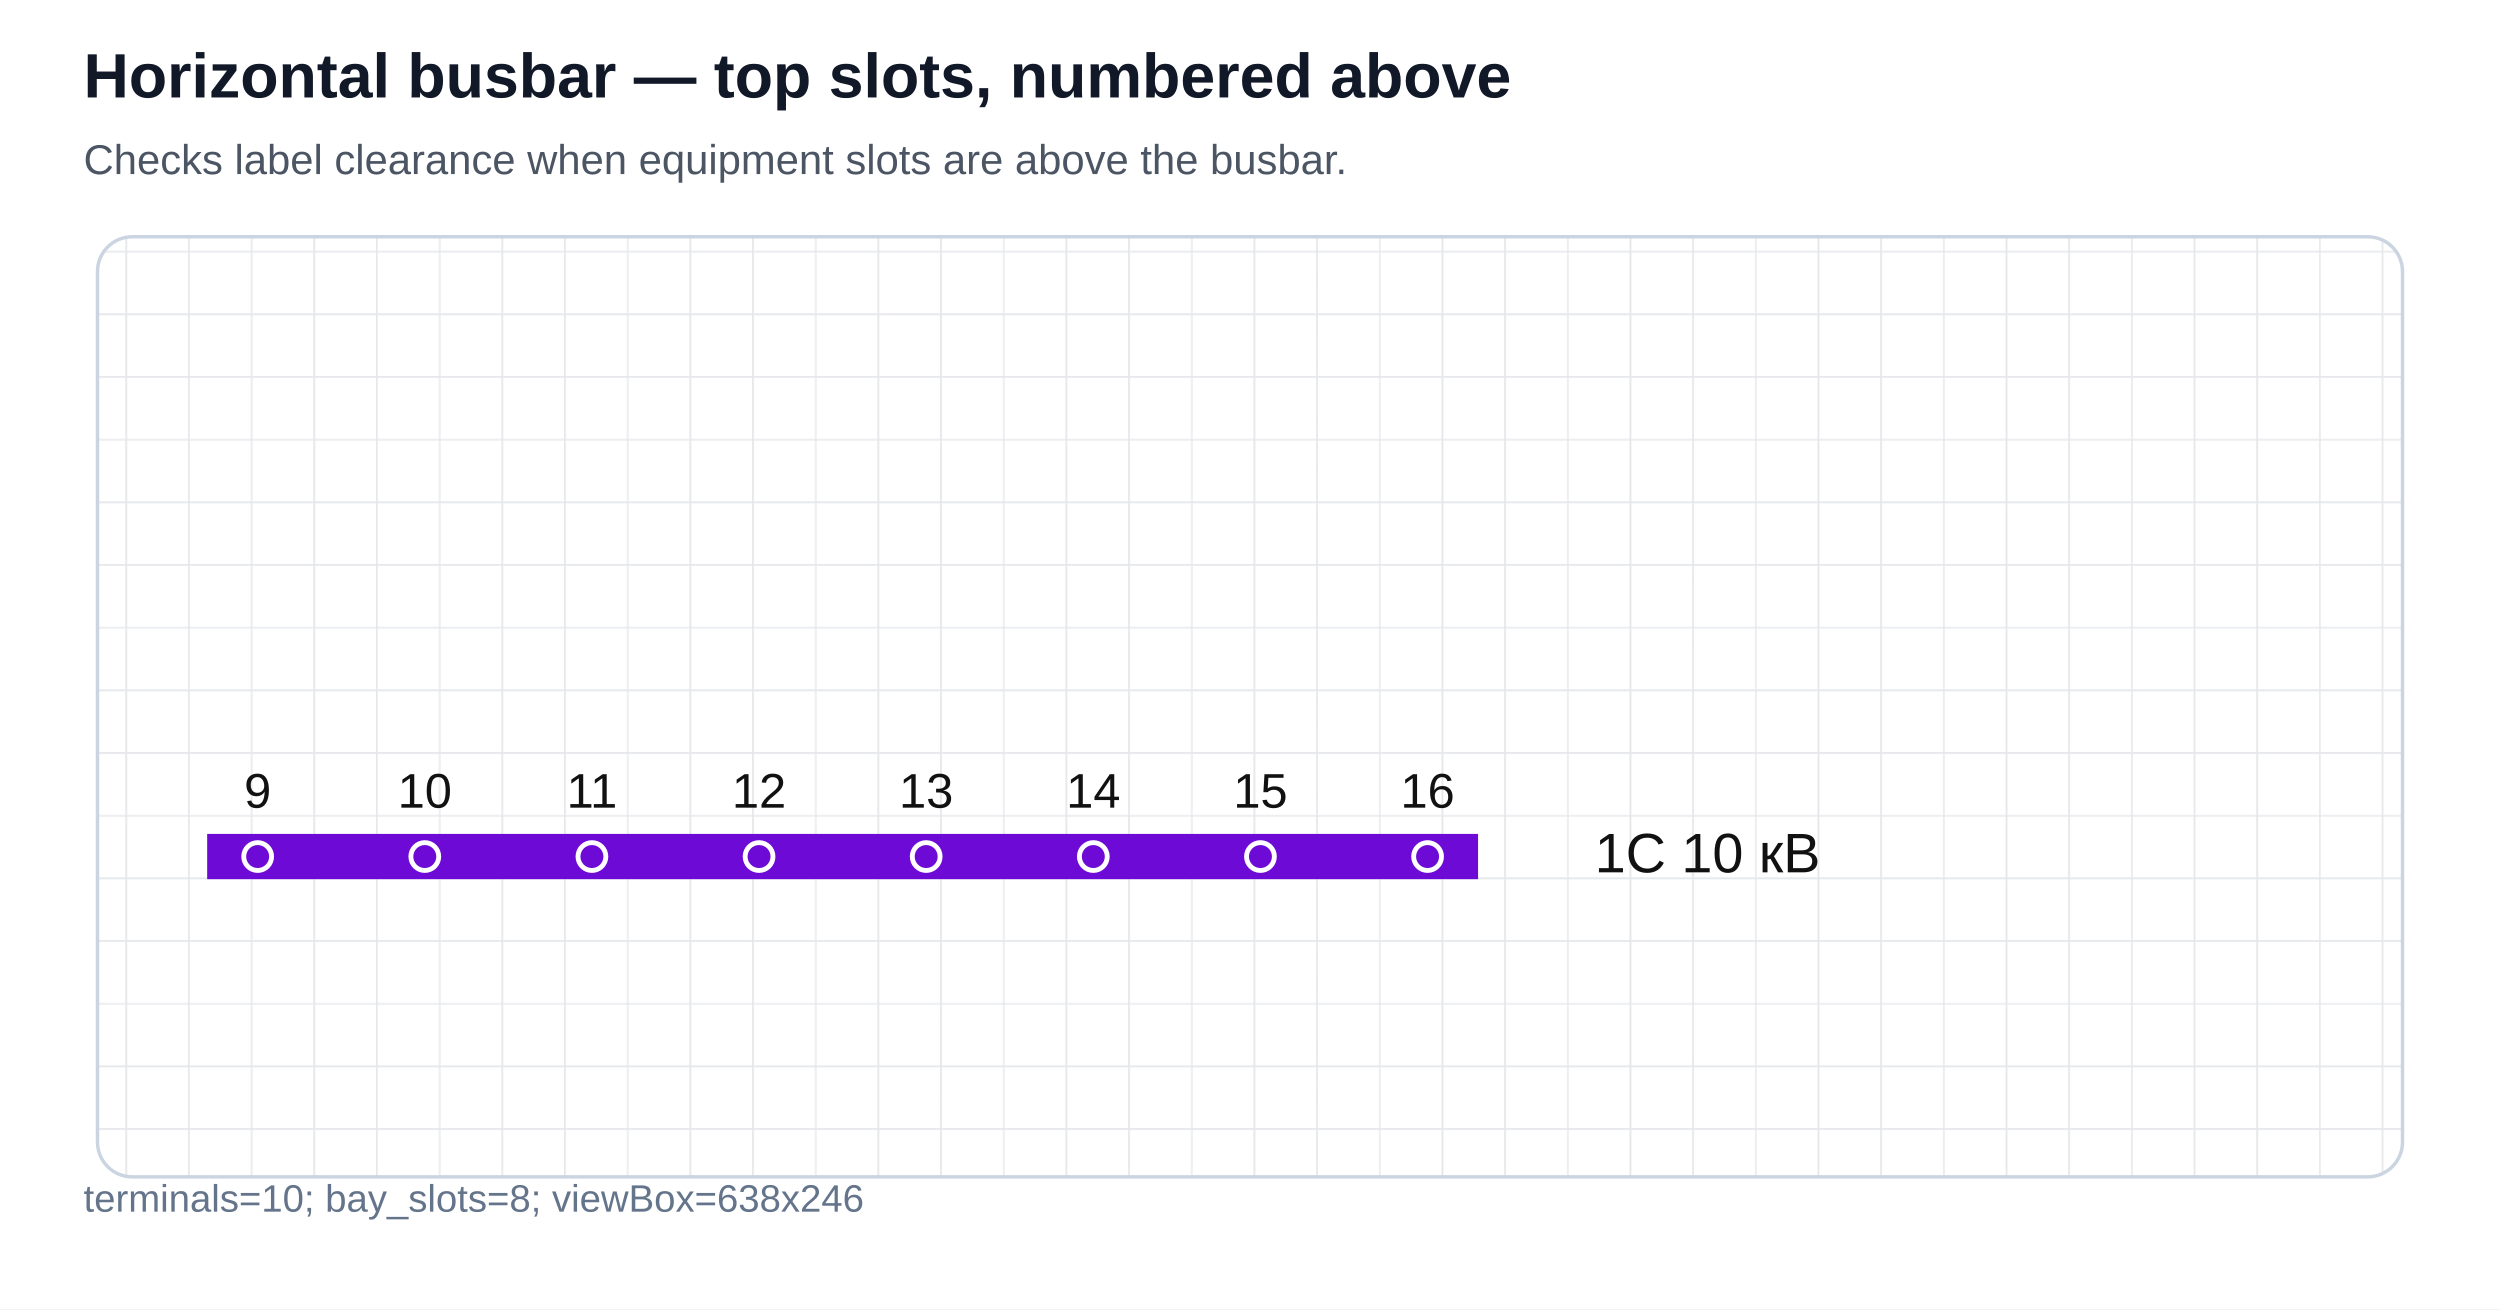
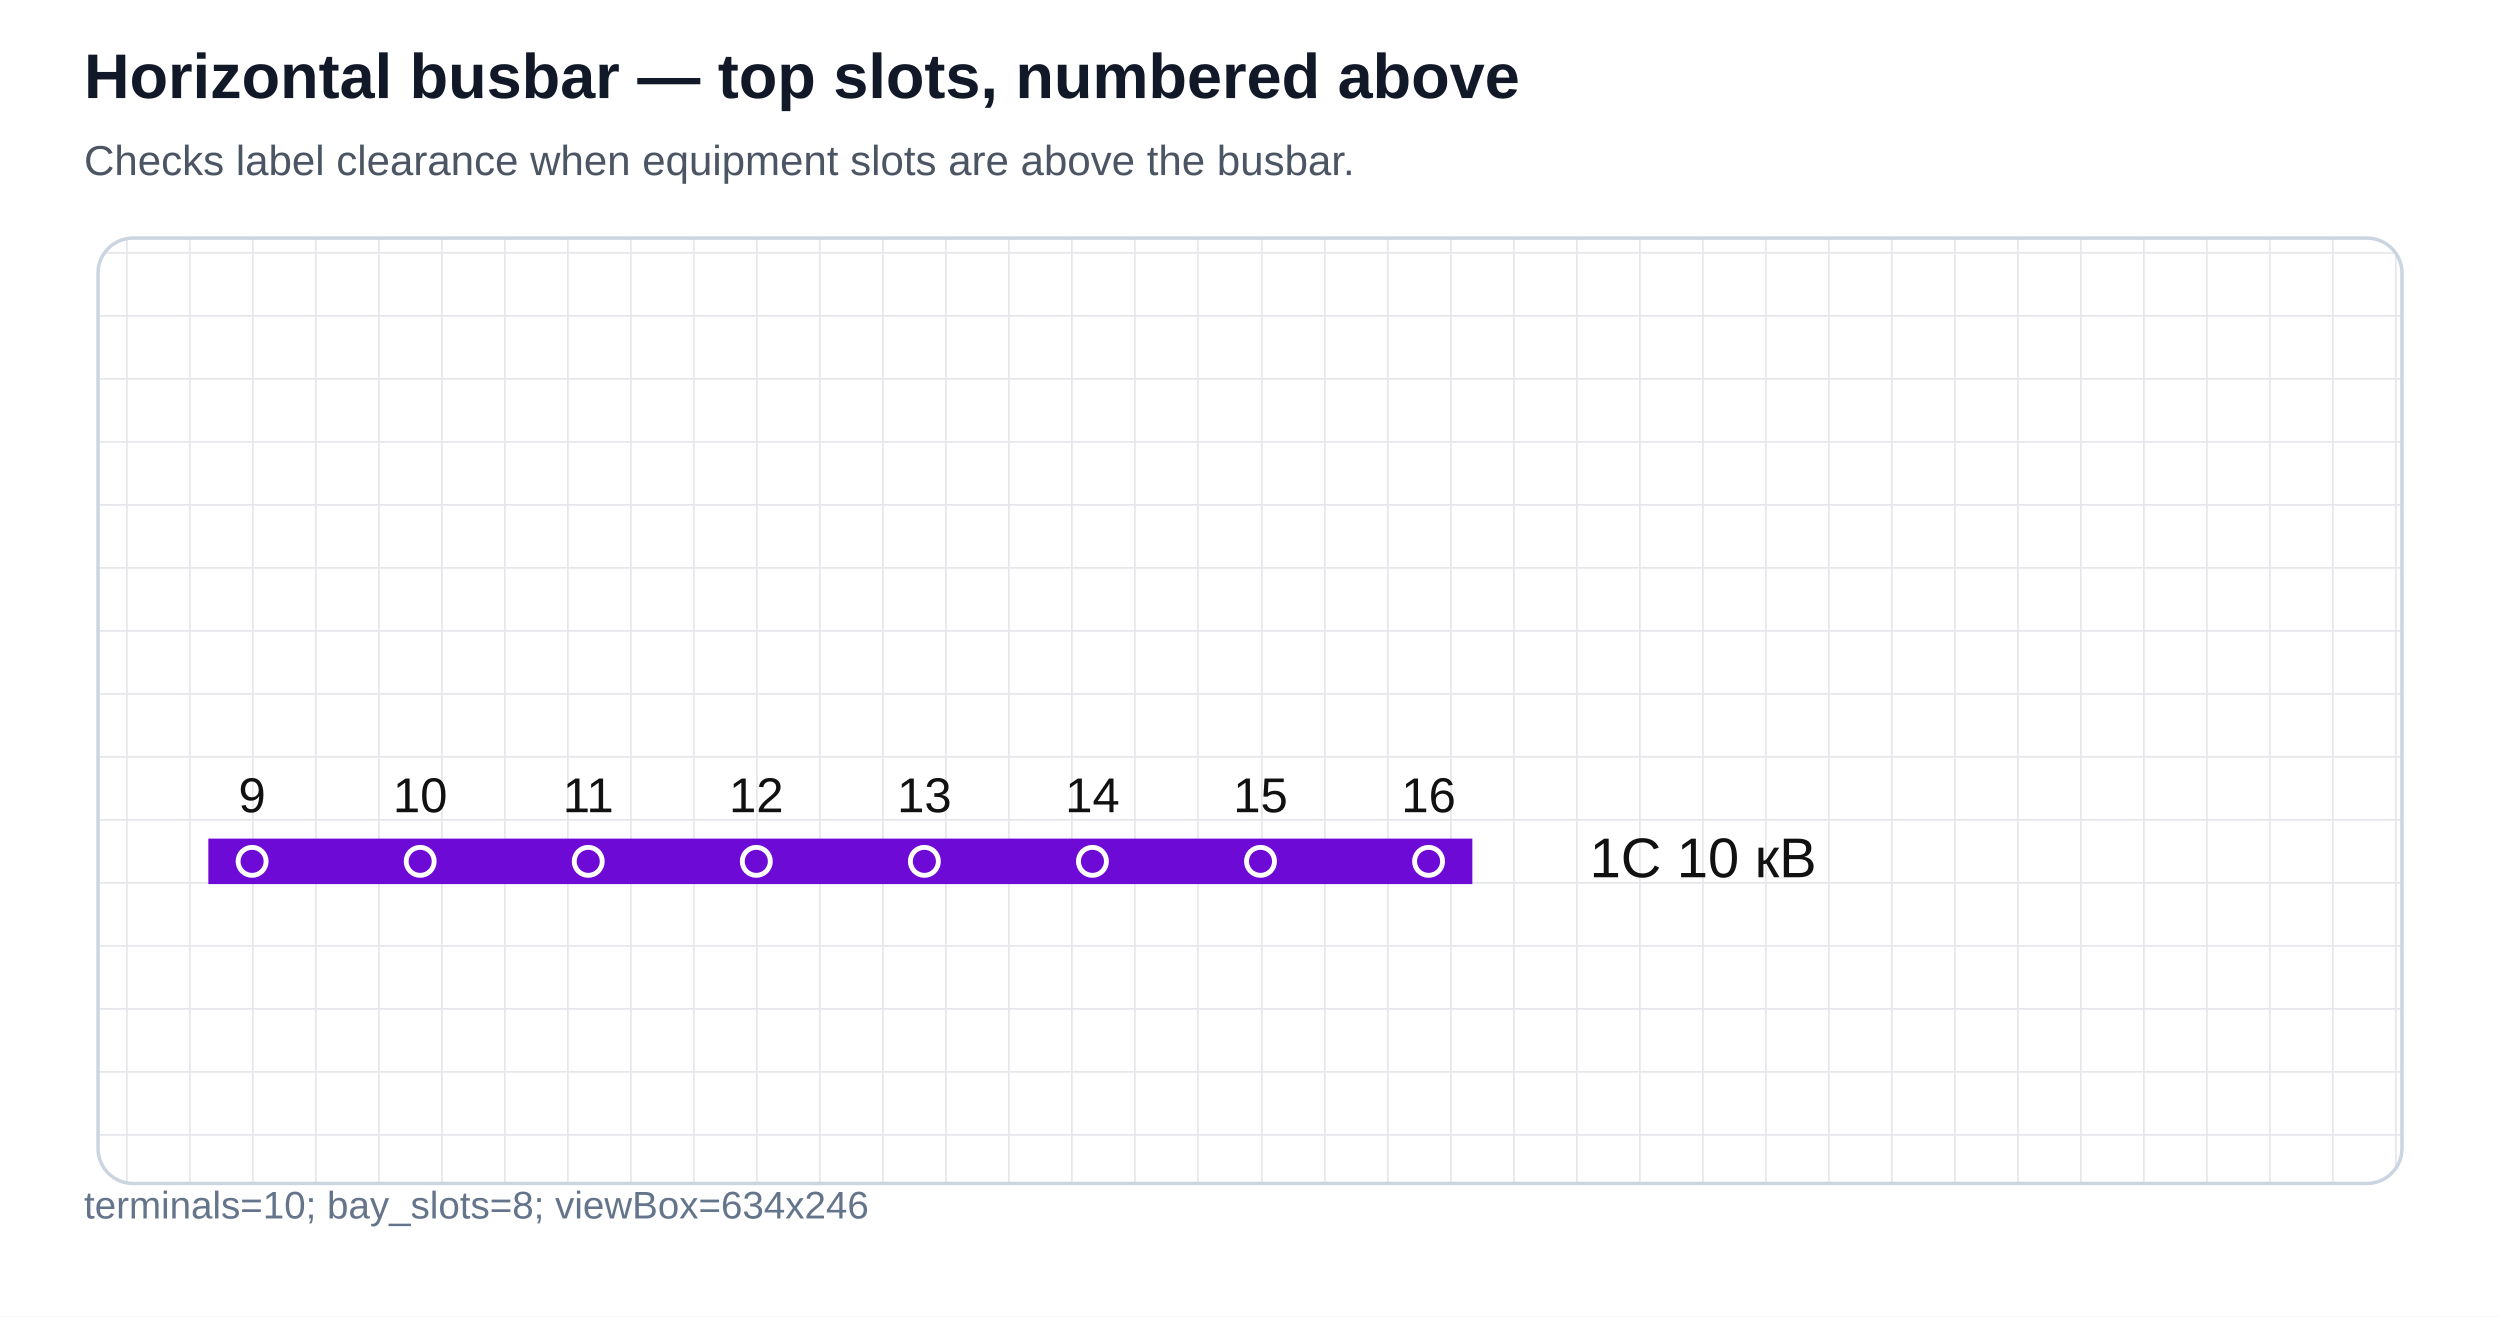
- <svg xmlns="http://www.w3.org/2000/svg" width="718" height="376" viewBox="0 0 718 376">
+ <svg xmlns="http://www.w3.org/2000/svg" width="714" height="376" viewBox="0 0 714 376">
  <rect width="100%" height="100%" fill="#ffffff" />
  <defs>
    <pattern id="grid" width="18" height="18" patternUnits="userSpaceOnUse">
      <path d="M 18 0 L 0 0 0 18" fill="none" stroke="#e5e7eb" stroke-width="1" />
    </pattern>
  </defs>
  <text x="24" y="28" font-family="Arial, sans-serif" font-size="18" font-weight="700" fill="#111827">Horizontal busbar — top slots, numbered above</text>
  <text x="24" y="50" font-family="Arial, sans-serif" font-size="12" fill="#4b5563">Checks label clearance when equipment slots are above the busbar.</text>
-   <rect x="28" y="68" width="662" height="270" fill="url(#grid)" stroke="#cbd5e1" rx="10" />
+   <rect x="28" y="68" width="658" height="270" fill="url(#grid)" stroke="#cbd5e1" rx="10" />
  <g transform="translate(40, 80)" style="color:#4b5563;--voltage-color:#4b5563;--slot-color:#2563eb;--label-color:#111827">
-     <rect x="20" y="160" width="364" height="12" fill="var(--busbar-color, #6d0ad6)" stroke="var(--busbar-color, #6d0ad6)" stroke-width="1" rx="0" />
-     <circle cx="34" cy="166" r="4" fill="none" stroke="var(--slot-stroke, #ffffff)" stroke-width="1.4" />
-     <text x="34" y="148" transform="rotate(0 34 148)" font-family="Arial, sans-serif" font-size="14" text-anchor="middle" dominant-baseline="middle" data-role="bay-label" data-draggable="true" data-bay-slot-id="bay_slot_top_1" data-offset-x="0" data-offset-y="0" data-rotation="0" fill="var(--label-color, #111111)">9</text>
-     <circle cx="82" cy="166" r="4" fill="none" stroke="var(--slot-stroke, #ffffff)" stroke-width="1.4" />
-     <text x="82" y="148" transform="rotate(0 82 148)" font-family="Arial, sans-serif" font-size="14" text-anchor="middle" dominant-baseline="middle" data-role="bay-label" data-draggable="true" data-bay-slot-id="bay_slot_top_2" data-offset-x="0" data-offset-y="0" data-rotation="0" fill="var(--label-color, #111111)">10</text>
-     <circle cx="130" cy="166" r="4" fill="none" stroke="var(--slot-stroke, #ffffff)" stroke-width="1.4" />
-     <text x="130" y="148" transform="rotate(0 130 148)" font-family="Arial, sans-serif" font-size="14" text-anchor="middle" dominant-baseline="middle" data-role="bay-label" data-draggable="true" data-bay-slot-id="bay_slot_top_3" data-offset-x="0" data-offset-y="0" data-rotation="0" fill="var(--label-color, #111111)">11</text>
-     <circle cx="178" cy="166" r="4" fill="none" stroke="var(--slot-stroke, #ffffff)" stroke-width="1.4" />
-     <text x="178" y="148" transform="rotate(0 178 148)" font-family="Arial, sans-serif" font-size="14" text-anchor="middle" dominant-baseline="middle" data-role="bay-label" data-draggable="true" data-bay-slot-id="bay_slot_top_4" data-offset-x="0" data-offset-y="0" data-rotation="0" fill="var(--label-color, #111111)">12</text>
-     <circle cx="226" cy="166" r="4" fill="none" stroke="var(--slot-stroke, #ffffff)" stroke-width="1.4" />
-     <text x="226" y="148" transform="rotate(0 226 148)" font-family="Arial, sans-serif" font-size="14" text-anchor="middle" dominant-baseline="middle" data-role="bay-label" data-draggable="true" data-bay-slot-id="bay_slot_top_5" data-offset-x="0" data-offset-y="0" data-rotation="0" fill="var(--label-color, #111111)">13</text>
-     <circle cx="274" cy="166" r="4" fill="none" stroke="var(--slot-stroke, #ffffff)" stroke-width="1.4" />
-     <text x="274" y="148" transform="rotate(0 274 148)" font-family="Arial, sans-serif" font-size="14" text-anchor="middle" dominant-baseline="middle" data-role="bay-label" data-draggable="true" data-bay-slot-id="bay_slot_top_6" data-offset-x="0" data-offset-y="0" data-rotation="0" fill="var(--label-color, #111111)">14</text>
-     <circle cx="322" cy="166" r="4" fill="none" stroke="var(--slot-stroke, #ffffff)" stroke-width="1.4" />
-     <text x="322" y="148" transform="rotate(0 322 148)" font-family="Arial, sans-serif" font-size="14" text-anchor="middle" dominant-baseline="middle" data-role="bay-label" data-draggable="true" data-bay-slot-id="bay_slot_top_7" data-offset-x="0" data-offset-y="0" data-rotation="0" fill="var(--label-color, #111111)">15</text>
-     <circle cx="370" cy="166" r="4" fill="none" stroke="var(--slot-stroke, #ffffff)" stroke-width="1.4" />
-     <text x="370" y="148" transform="rotate(0 370 148)" font-family="Arial, sans-serif" font-size="14" text-anchor="middle" dominant-baseline="middle" data-role="bay-label" data-draggable="true" data-bay-slot-id="bay_slot_top_8" data-offset-x="0" data-offset-y="0" data-rotation="0" fill="var(--label-color, #111111)">16</text>
-     <text x="418" y="166" transform="rotate(0 418 166)" font-family="Arial, sans-serif" font-size="16" dominant-baseline="middle" data-role="bus-label" data-draggable="true" data-offset-x="0" data-offset-y="0" data-rotation="0" fill="var(--label-color, #111111)">1С 10 кВ</text>
+     <rect x="20" y="160" width="360" height="12" fill="var(--busbar-color, #6d0ad6)" stroke="var(--busbar-color, #6d0ad6)" stroke-width="1" rx="0" />
+     <circle cx="32" cy="166" r="4" fill="none" stroke="var(--slot-stroke, #ffffff)" stroke-width="1.4" />
+     <text x="32" y="148" transform="rotate(0 32 148)" font-family="Arial, sans-serif" font-size="14" text-anchor="middle" dominant-baseline="middle" data-role="bay-label" data-draggable="true" data-bay-slot-id="bay_slot_top_1" data-offset-x="0" data-offset-y="0" data-rotation="0" fill="var(--label-color, #111111)">9</text>
+     <circle cx="80" cy="166" r="4" fill="none" stroke="var(--slot-stroke, #ffffff)" stroke-width="1.4" />
+     <text x="80" y="148" transform="rotate(0 80 148)" font-family="Arial, sans-serif" font-size="14" text-anchor="middle" dominant-baseline="middle" data-role="bay-label" data-draggable="true" data-bay-slot-id="bay_slot_top_2" data-offset-x="0" data-offset-y="0" data-rotation="0" fill="var(--label-color, #111111)">10</text>
+     <circle cx="128" cy="166" r="4" fill="none" stroke="var(--slot-stroke, #ffffff)" stroke-width="1.4" />
+     <text x="128" y="148" transform="rotate(0 128 148)" font-family="Arial, sans-serif" font-size="14" text-anchor="middle" dominant-baseline="middle" data-role="bay-label" data-draggable="true" data-bay-slot-id="bay_slot_top_3" data-offset-x="0" data-offset-y="0" data-rotation="0" fill="var(--label-color, #111111)">11</text>
+     <circle cx="176" cy="166" r="4" fill="none" stroke="var(--slot-stroke, #ffffff)" stroke-width="1.4" />
+     <text x="176" y="148" transform="rotate(0 176 148)" font-family="Arial, sans-serif" font-size="14" text-anchor="middle" dominant-baseline="middle" data-role="bay-label" data-draggable="true" data-bay-slot-id="bay_slot_top_4" data-offset-x="0" data-offset-y="0" data-rotation="0" fill="var(--label-color, #111111)">12</text>
+     <circle cx="224" cy="166" r="4" fill="none" stroke="var(--slot-stroke, #ffffff)" stroke-width="1.4" />
+     <text x="224" y="148" transform="rotate(0 224 148)" font-family="Arial, sans-serif" font-size="14" text-anchor="middle" dominant-baseline="middle" data-role="bay-label" data-draggable="true" data-bay-slot-id="bay_slot_top_5" data-offset-x="0" data-offset-y="0" data-rotation="0" fill="var(--label-color, #111111)">13</text>
+     <circle cx="272" cy="166" r="4" fill="none" stroke="var(--slot-stroke, #ffffff)" stroke-width="1.4" />
+     <text x="272" y="148" transform="rotate(0 272 148)" font-family="Arial, sans-serif" font-size="14" text-anchor="middle" dominant-baseline="middle" data-role="bay-label" data-draggable="true" data-bay-slot-id="bay_slot_top_6" data-offset-x="0" data-offset-y="0" data-rotation="0" fill="var(--label-color, #111111)">14</text>
+     <circle cx="320" cy="166" r="4" fill="none" stroke="var(--slot-stroke, #ffffff)" stroke-width="1.4" />
+     <text x="320" y="148" transform="rotate(0 320 148)" font-family="Arial, sans-serif" font-size="14" text-anchor="middle" dominant-baseline="middle" data-role="bay-label" data-draggable="true" data-bay-slot-id="bay_slot_top_7" data-offset-x="0" data-offset-y="0" data-rotation="0" fill="var(--label-color, #111111)">15</text>
+     <circle cx="368" cy="166" r="4" fill="none" stroke="var(--slot-stroke, #ffffff)" stroke-width="1.4" />
+     <text x="368" y="148" transform="rotate(0 368 148)" font-family="Arial, sans-serif" font-size="14" text-anchor="middle" dominant-baseline="middle" data-role="bay-label" data-draggable="true" data-bay-slot-id="bay_slot_top_8" data-offset-x="0" data-offset-y="0" data-rotation="0" fill="var(--label-color, #111111)">16</text>
+     <text x="414" y="166" transform="rotate(0 414 166)" font-family="Arial, sans-serif" font-size="16" dominant-baseline="middle" data-role="bus-label" data-draggable="true" data-offset-x="0" data-offset-y="0" data-rotation="0" fill="var(--label-color, #111111)">1С 10 кВ</text>
  </g>
-   <text x="24" y="348" font-family="Arial, sans-serif" font-size="11" fill="#64748b">terminals=10; bay_slots=8; viewBox=638x246</text>
+   <text x="24" y="348" font-family="Arial, sans-serif" font-size="11" fill="#64748b">terminals=10; bay_slots=8; viewBox=634x246</text>
</svg>
